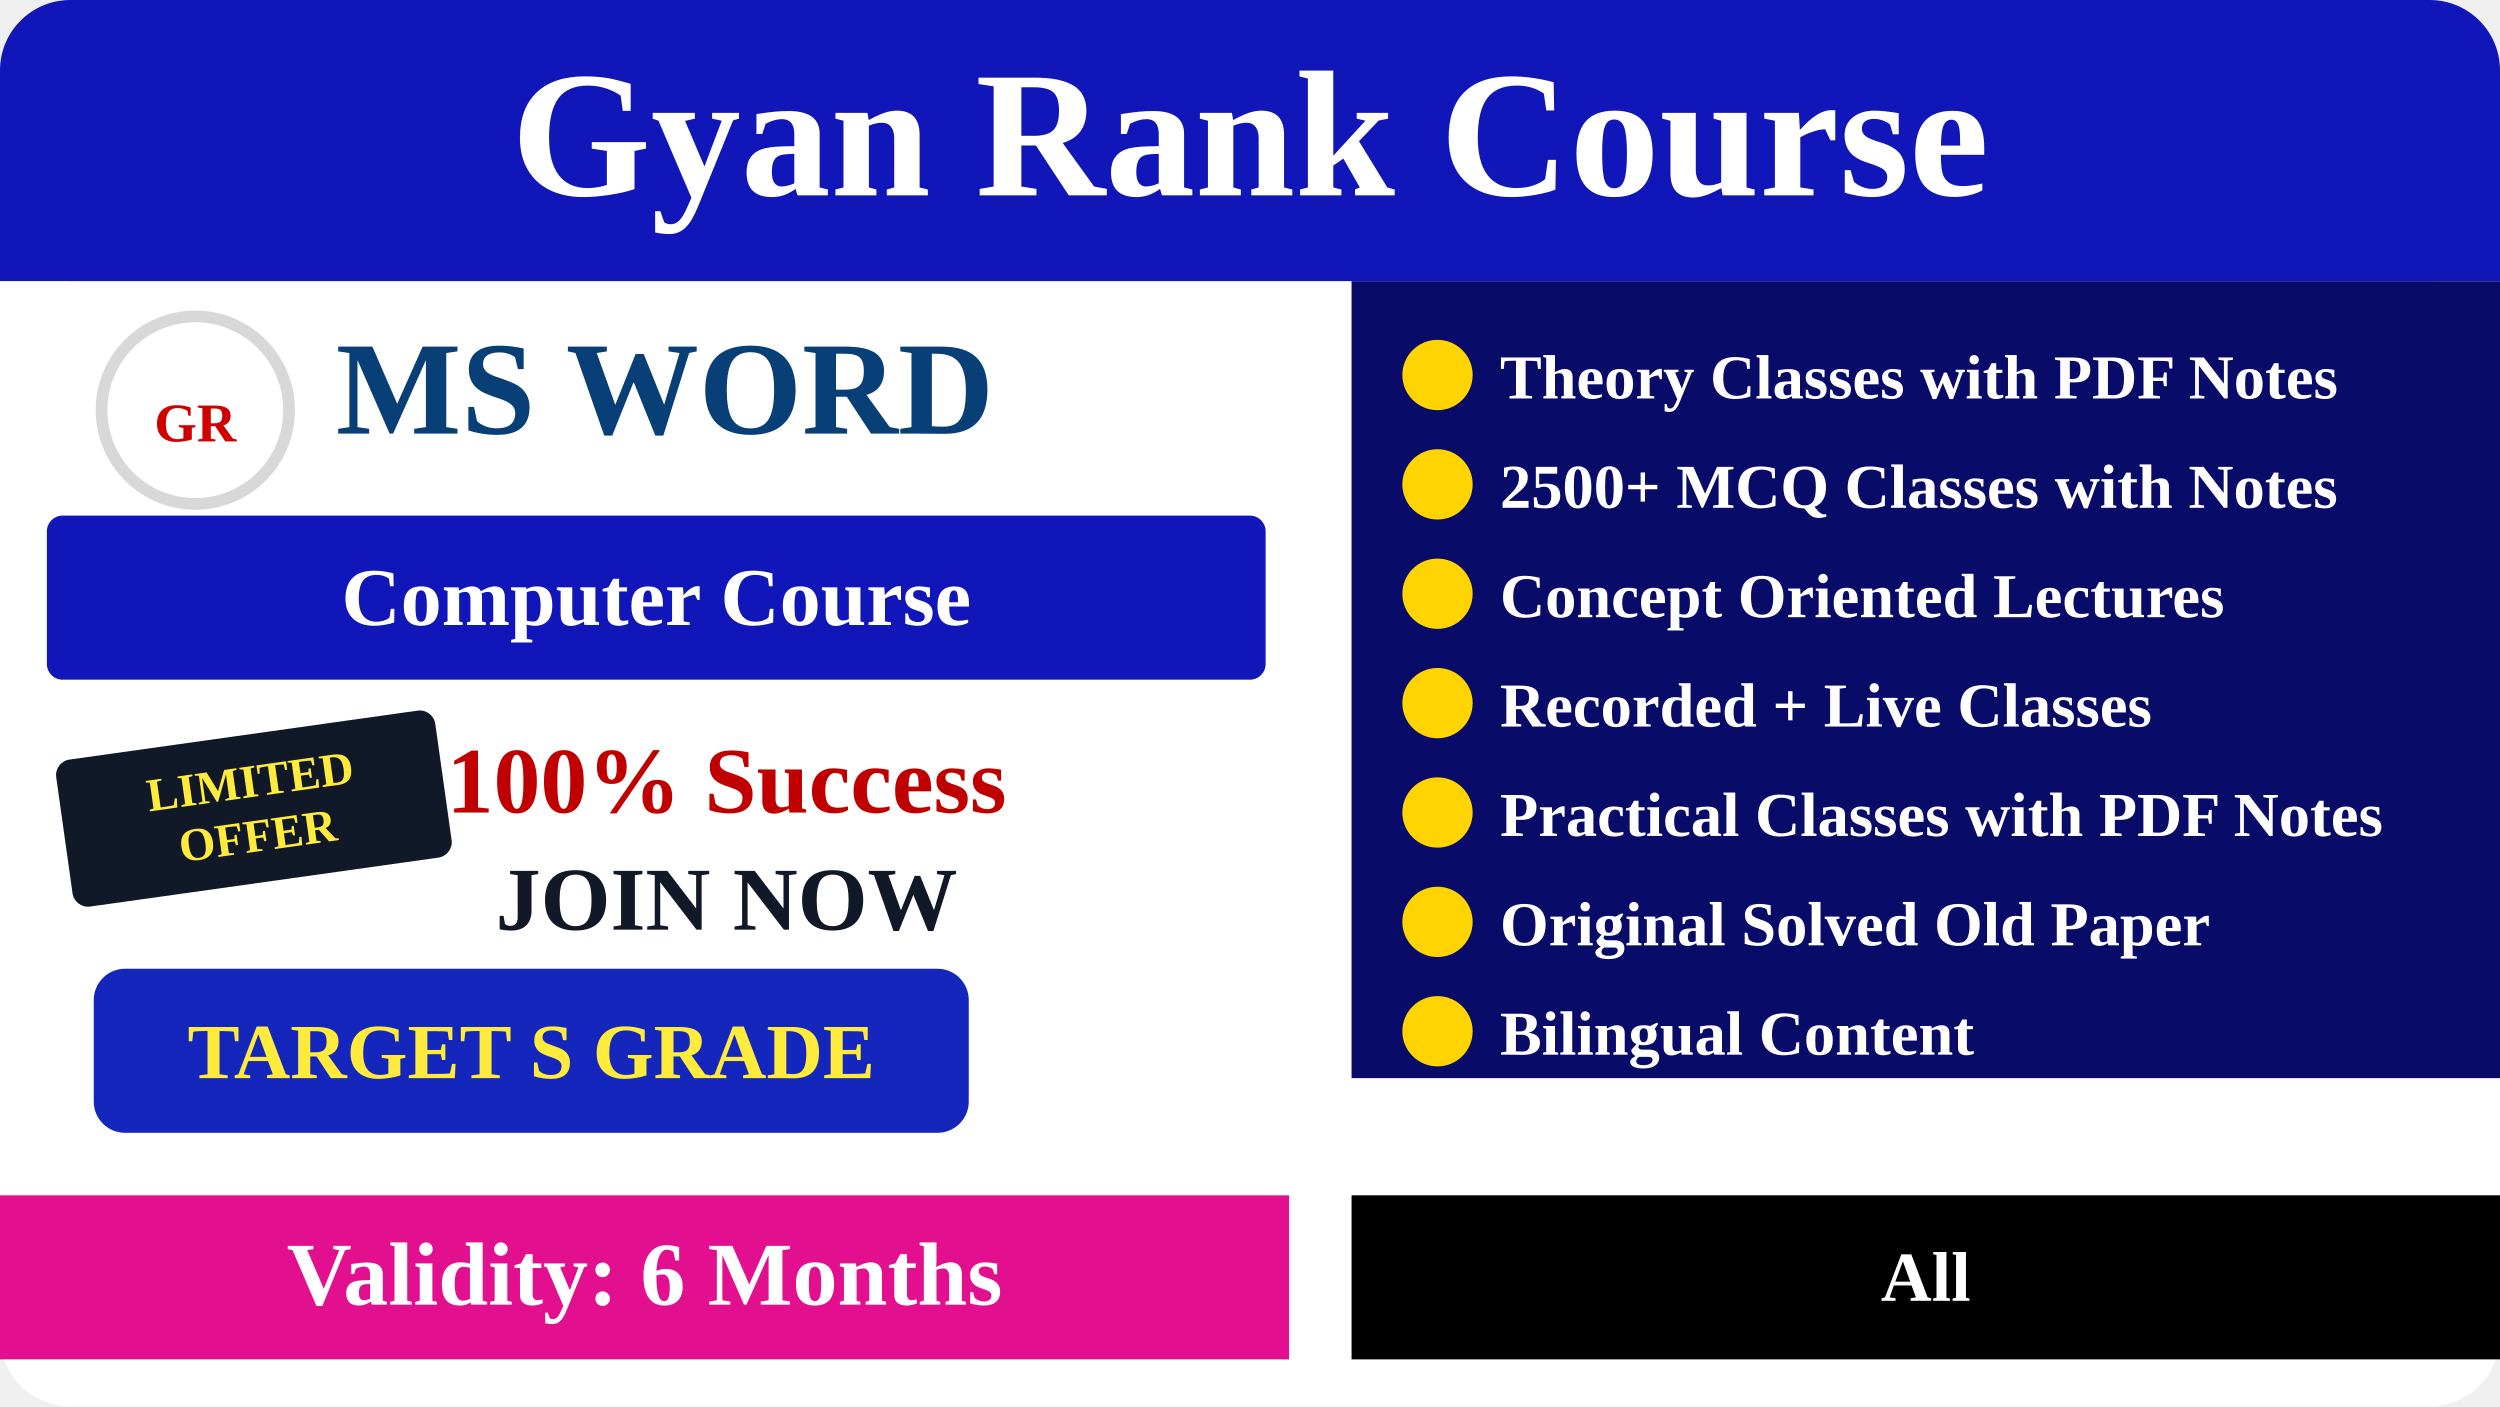
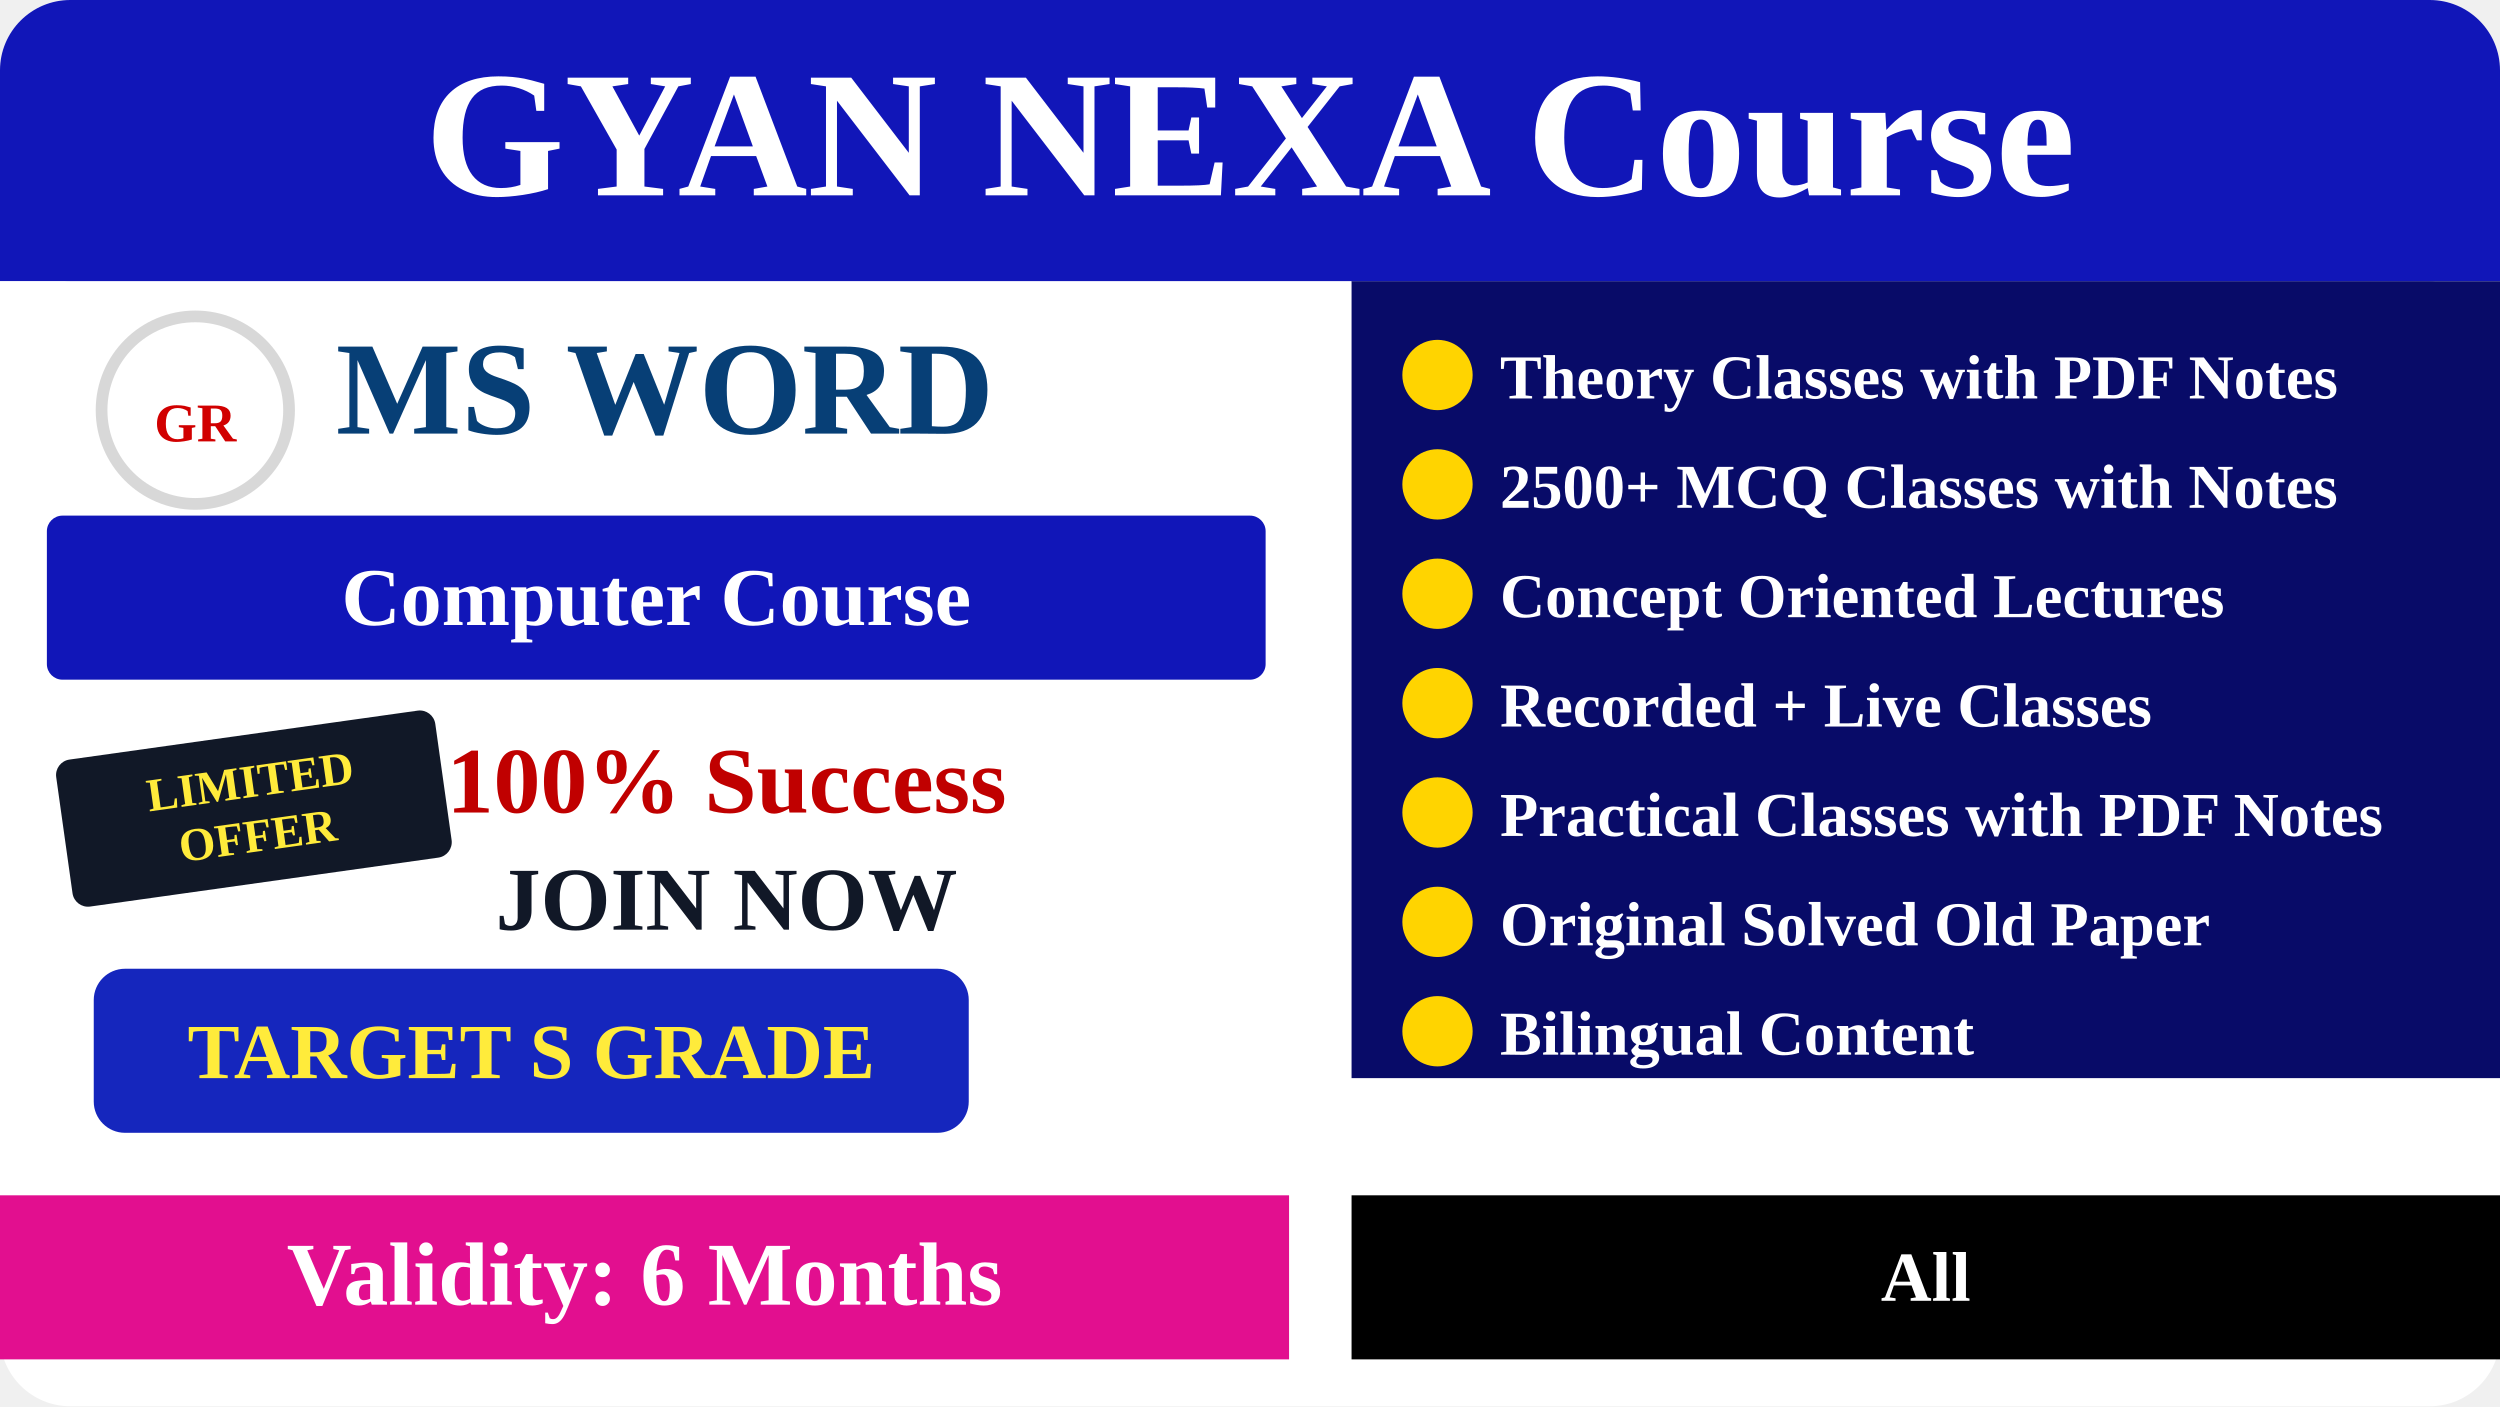
<svg xmlns="http://www.w3.org/2000/svg" width="640" height="360" viewBox="0 0 640 360">
  <rect width="640" height="360" rx="18" fill="#ffffff" />
  <rect x="0" y="0" width="640" height="72" rx="18" fill="#1116b8" />
  <rect x="0" y="54" width="640" height="18" fill="#1116b8" />
-   <text x="320" y="50" text-anchor="middle" font-family="Georgia, Times New Roman, serif" font-size="46" font-weight="900" fill="#ffffff">Gyan Rank Course</text>
+   <text x="320" y="50" text-anchor="middle" font-family="Georgia, Times New Roman, serif" font-size="46" font-weight="900" fill="#ffffff">GYAN NEXA Course</text>
  <rect x="0" y="72" width="346" height="204" fill="#fff" />
  <rect x="346" y="72" width="294" height="204" fill="#080b68" />
  <circle cx="50" cy="105" r="24" fill="#fff" stroke="#d8d8d8" stroke-width="3" />
  <text x="50" y="113" text-anchor="middle" font-family="Times New Roman, Times, serif" font-size="14" font-weight="900" fill="#d10000">GR</text>
  <text x="86" y="111" font-family="Times New Roman, Times, serif" font-size="34" font-weight="900" fill="#073f76">MS WORD</text>
  <rect x="12" y="132" width="312" height="42" rx="4" fill="#1116b8" />
  <text x="168" y="160" text-anchor="middle" font-family="Times New Roman, Times, serif" font-size="21" font-weight="900" fill="#fff">Computer Course</text>
  <rect x="16" y="188" width="98" height="38" rx="4" fill="#111827" transform="rotate(-8 65 207)" />
  <text x="65" y="204" text-anchor="middle" font-family="Times New Roman, Times, serif" font-size="12" font-weight="900" fill="#ffeb3b" transform="rotate(-8 65 207)">LIMITED</text>
  <text x="65" y="218" text-anchor="middle" font-family="Times New Roman, Times, serif" font-size="12" font-weight="900" fill="#ffeb3b" transform="rotate(-8 65 207)">OFFER</text>
  <text x="186" y="208" text-anchor="middle" font-family="Times New Roman, Times, serif" font-size="24" font-weight="900" fill="#c00000">100% Success</text>
  <text x="186" y="238" text-anchor="middle" font-family="Times New Roman, Times, serif" font-size="23" font-weight="900" fill="#111827">JOIN NOW</text>
  <rect x="24" y="248" width="224" height="42" rx="8" fill="#1526bd" />
  <text x="136" y="276" text-anchor="middle" font-family="Times New Roman, Times, serif" font-size="20" font-weight="900" fill="#ffeb3b">TARGET S GRADE</text>
  <rect x="0" y="306" width="330" height="42" fill="#e20f8f" />
  <text x="165" y="334" text-anchor="middle" font-family="Times New Roman, Times, serif" font-size="23" font-weight="900" fill="#fff">Validity: 6 Months</text>
  <g font-family="Times New Roman, Times, serif" font-size="16" font-weight="800" fill="#ffffff">
    <circle cx="368" cy="96" r="9" fill="#ffd400" />
    <text x="384" y="102">Theory Classes with PDF Notes</text>
    <circle cx="368" cy="124" r="9" fill="#ffd400" />
    <text x="384" y="130">2500+ MCQ Classes with Notes</text>
    <circle cx="368" cy="152" r="9" fill="#ffd400" />
    <text x="384" y="158">Concept Oriented Lectures</text>
    <circle cx="368" cy="180" r="9" fill="#ffd400" />
    <text x="384" y="186">Recorded + Live Classes</text>
    <circle cx="368" cy="208" r="9" fill="#ffd400" />
    <text x="384" y="214">Practical Classes with PDF Notes</text>
    <circle cx="368" cy="236" r="9" fill="#ffd400" />
    <text x="384" y="242">Original Solved Old Paper</text>
    <circle cx="368" cy="264" r="9" fill="#ffd400" />
    <text x="384" y="270">Bilingual Content</text>
  </g>
  <rect x="346" y="306" width="294" height="42" fill="#000000" />
  <text x="493" y="333" text-anchor="middle" font-family="Times New Roman, Times, serif" font-size="18" font-weight="900" fill="#fff">All</text>
</svg>
